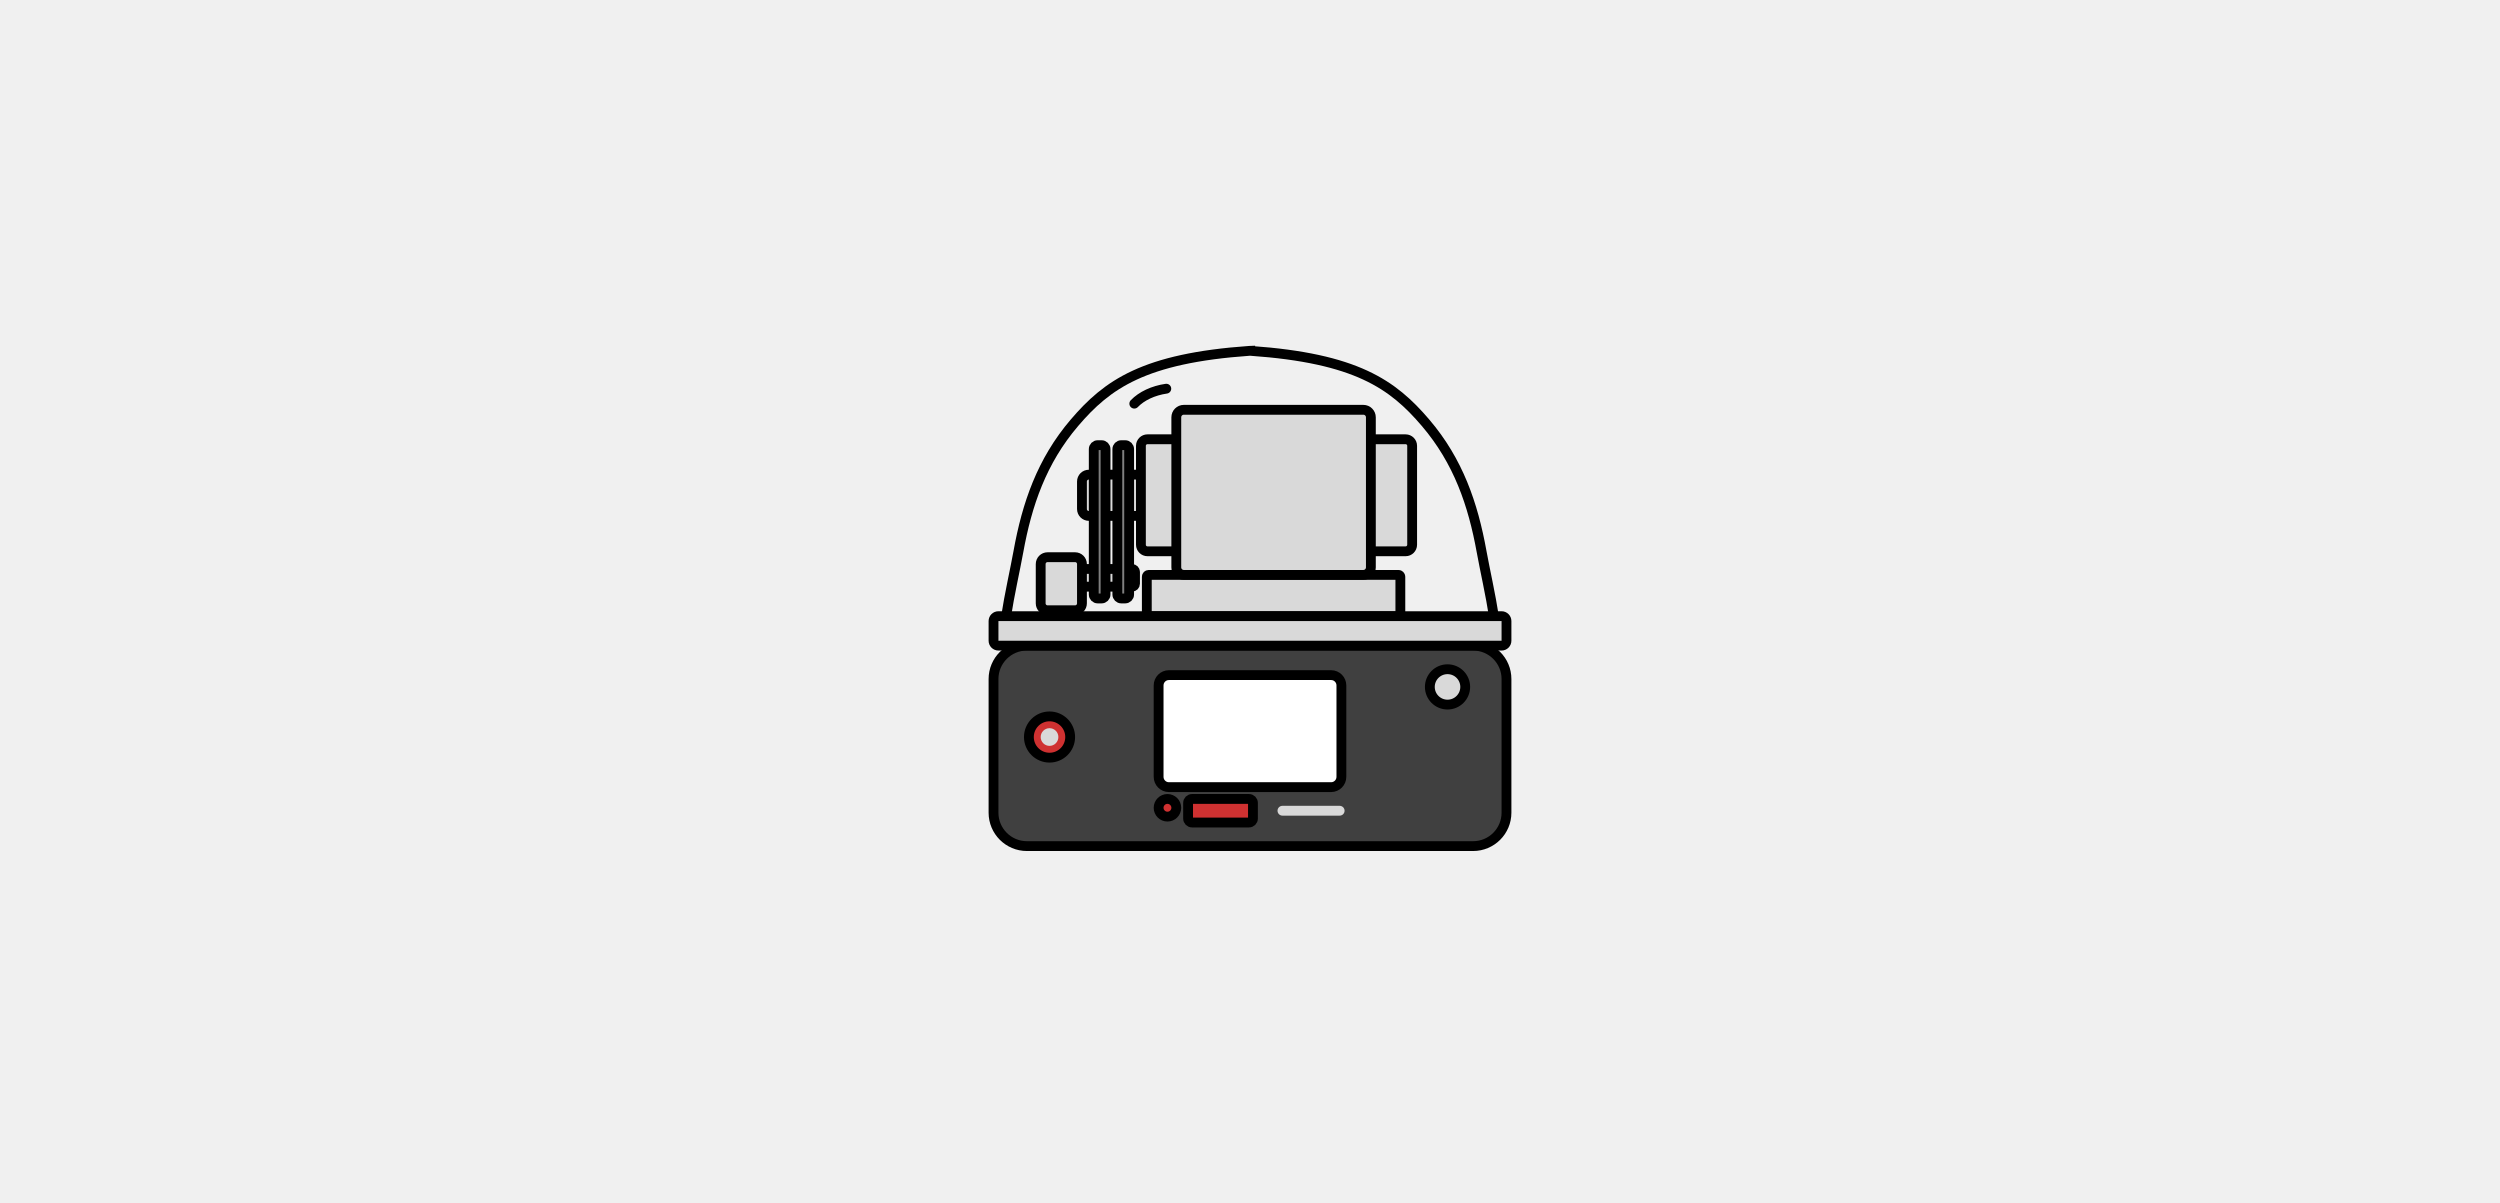
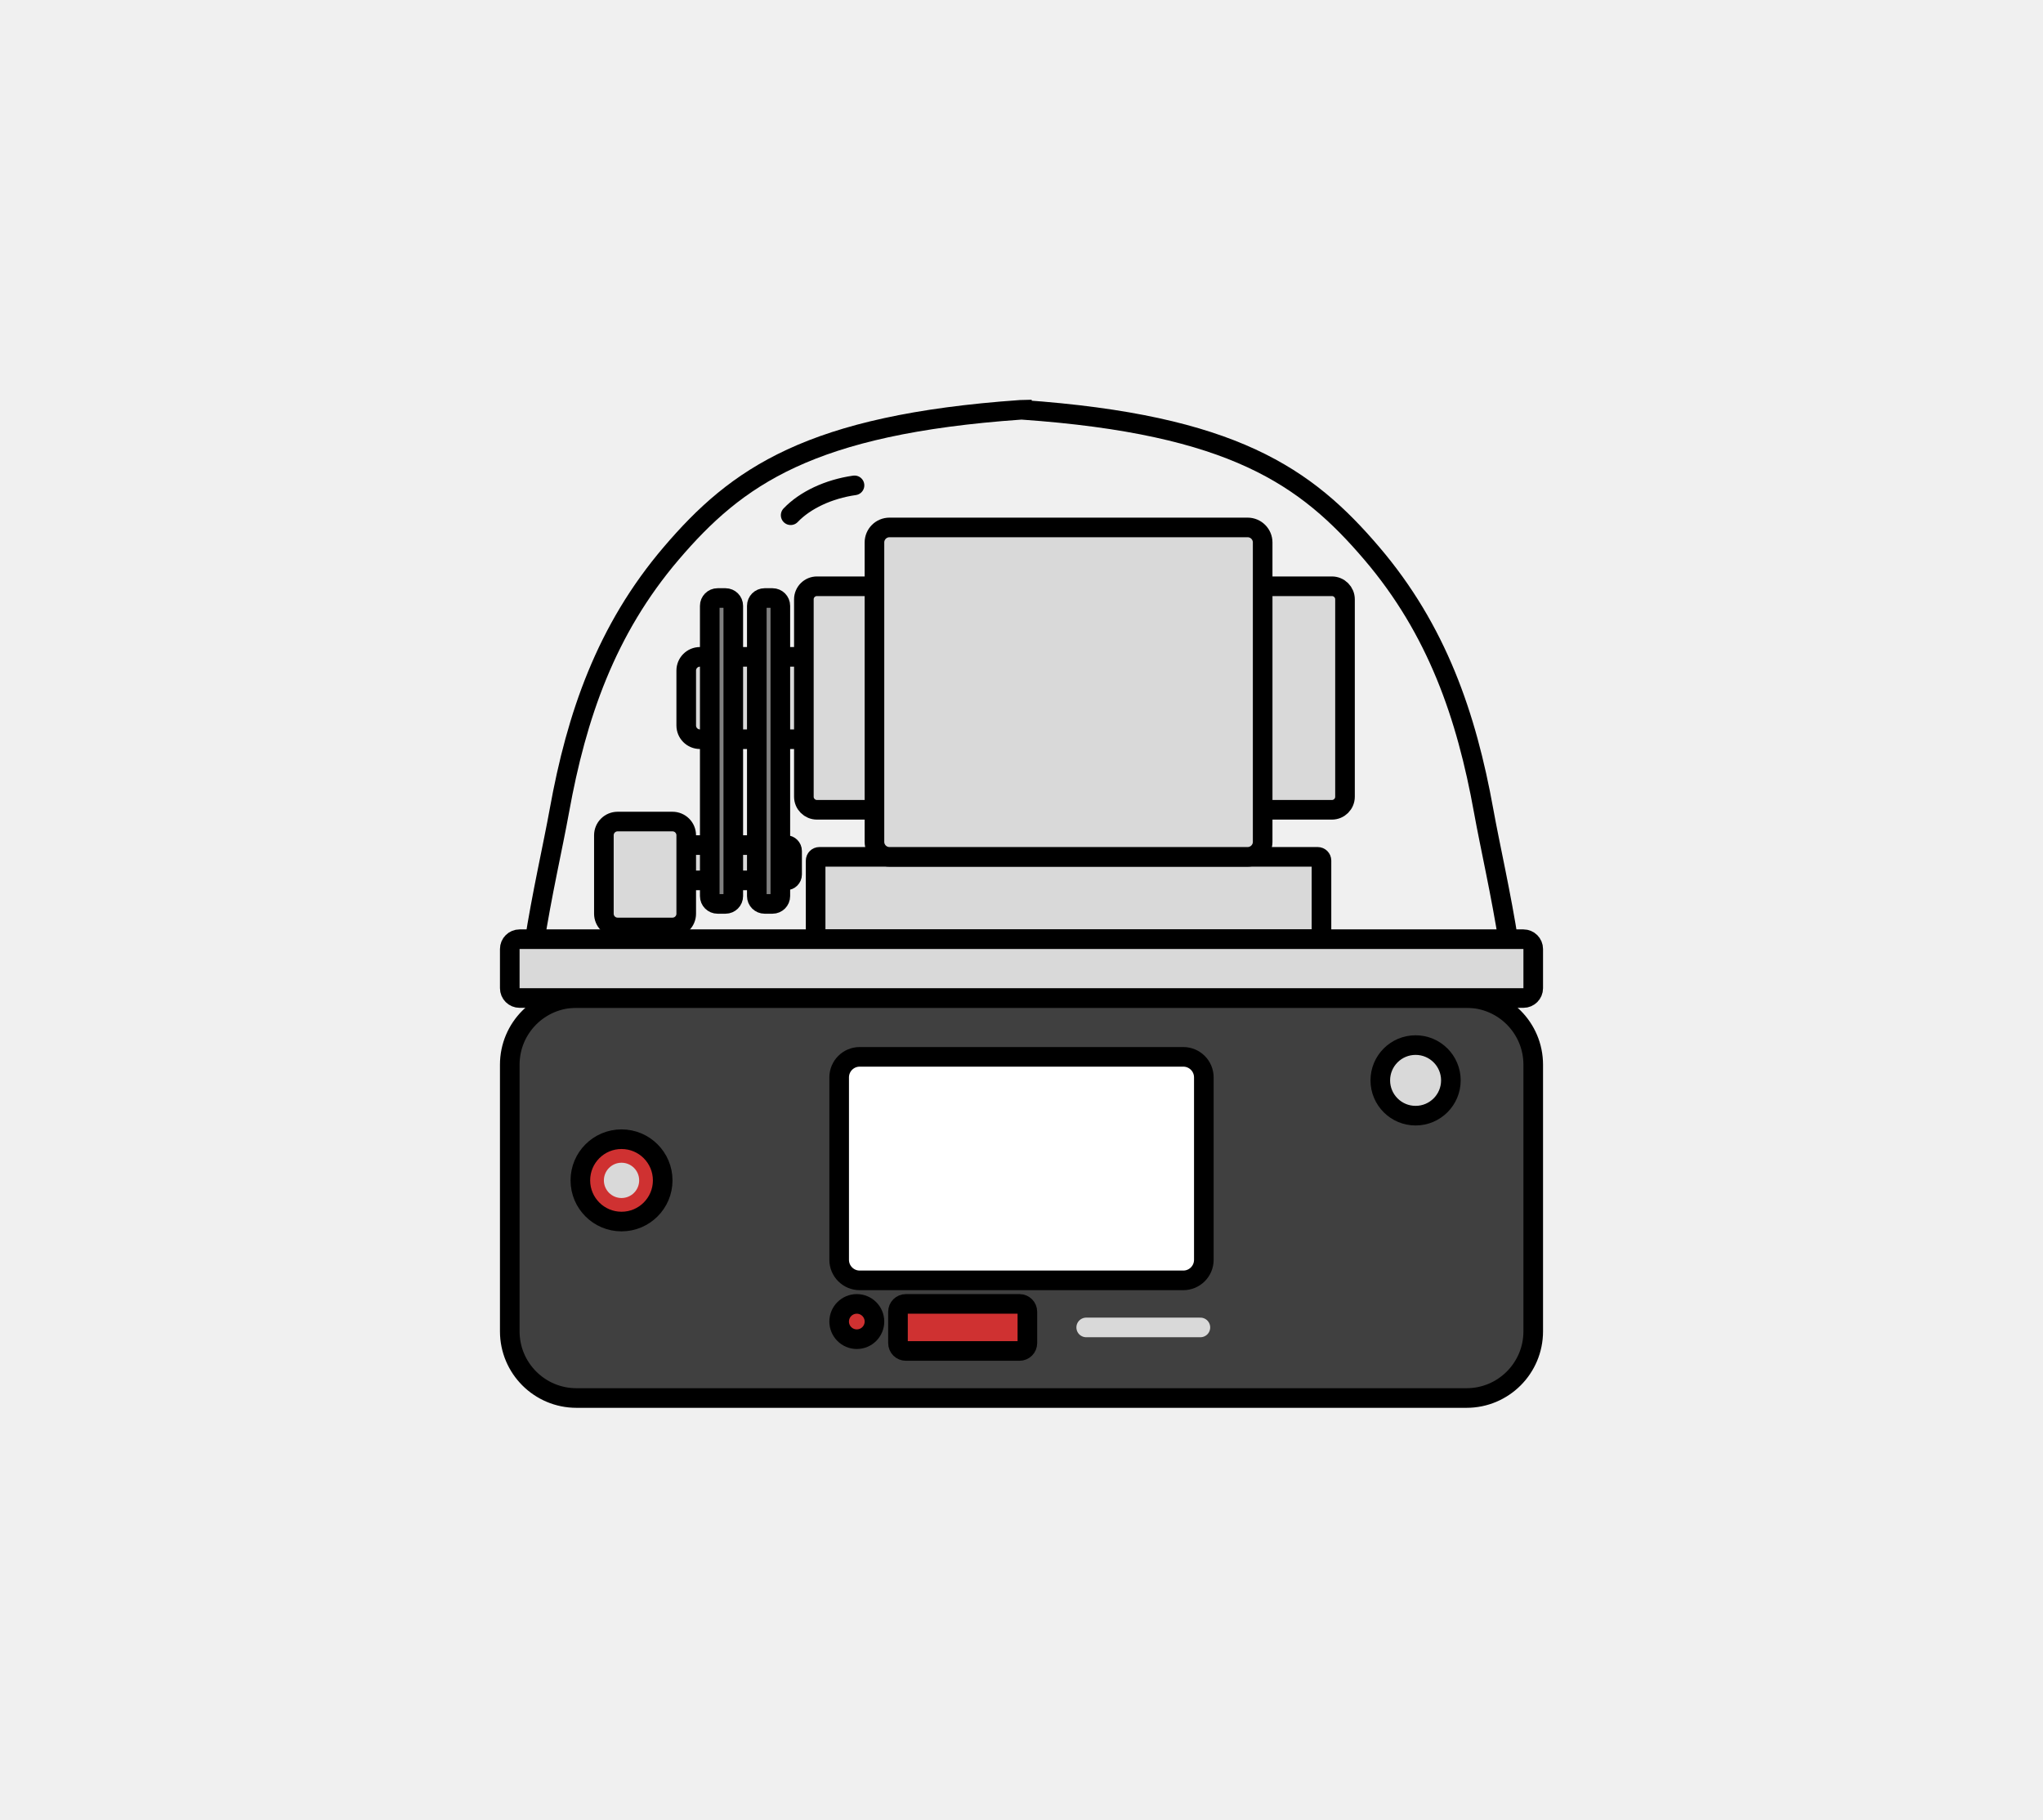
- <svg xmlns="http://www.w3.org/2000/svg" width="424.0px" height="204.0px" overflow="hidden" viewBox="-167.5 -58.5 424.0 204.0">
-   <rect id="bounding-box" x="-167.5" y="-58.5" width="424.0" height="204.0" fill="none" pointer-events="all" />
-   <g transform="translate(-181 -76)">
-     <path d="M205.877 85.961C207.112 84.669 209.105 83.737 211.305 83.422" stroke="#000000" stroke-width="1.667" stroke-linecap="round" stroke-linejoin="round" stroke-miterlimit="10" fill="none" fill-rule="evenodd" />
-     <path d="M208 115.319C208 115.143 208.143 115 208.319 115L250.681 115C250.857 115 251 115.143 251 115.319L251 121.681C251 121.857 250.857 122 250.681 122L208.319 122C208.143 122 208 121.857 208 121.681Z" stroke="#000000" stroke-width="1.667" stroke-miterlimit="8" fill="#D9D9D9" fill-rule="evenodd" />
-     <path d="M207.833 98C208.478 98 209 98.522 209 99.167L209 103.833C209 104.478 208.478 105 207.833 105L198.167 105C197.522 105 197 104.478 197 103.833L197 99.167C197 98.522 197.522 98 198.167 98Z" stroke="#000000" stroke-width="1.667" stroke-miterlimit="8" fill="#D9D9D9" fill-rule="evenodd" />
-     <path d="M205.5 114C205.776 114 206 114.224 206 114.5L206 116.5C206 116.776 205.776 117 205.5 117L193.5 117C193.224 117 193 116.776 193 116.5L193 114.5C193 114.224 193.224 114 193.5 114Z" stroke="#000000" stroke-width="1.667" stroke-miterlimit="8" fill="#D9D9D9" fill-rule="evenodd" />
-     <path d="M207 93.111C207 92.498 207.498 92 208.111 92L251.889 92C252.502 92 253 92.498 253 93.111L253 109.889C253 110.502 252.502 111 251.889 111L208.111 111C207.498 111 207 110.502 207 109.889Z" stroke="#000000" stroke-width="1.667" stroke-miterlimit="8" fill="#D9D9D9" fill-rule="evenodd" />
-     <path d="M190 113.167C190 112.522 190.522 112 191.167 112L195.833 112C196.478 112 197 112.522 197 113.167L197 119.833C197 120.478 196.478 121 195.833 121L191.167 121C190.522 121 190 120.478 190 119.833Z" stroke="#000000" stroke-width="1.667" stroke-miterlimit="8" fill="#D9D9D9" fill-rule="evenodd" />
-     <path d="M213 88.277C213 87.572 213.572 87 214.277 87L244.723 87C245.428 87 246 87.572 246 88.277L246 113.723C246 114.428 245.428 115 244.723 115L214.277 115C213.572 115 213 114.428 213 113.723Z" stroke="#000000" stroke-width="1.667" stroke-miterlimit="8" fill="#D9D9D9" fill-rule="evenodd" />
-     <path d="M199 93.663C199 93.297 199.297 93 199.663 93L200.337 93C200.703 93 201 93.297 201 93.663L201 118.337C201 118.703 200.703 119 200.337 119L199.663 119C199.297 119 199 118.703 199 118.337Z" stroke="#000000" stroke-width="1.667" stroke-miterlimit="8" fill="#7F7F7F" fill-rule="evenodd" />
-     <path d="M203 93.663C203 93.297 203.297 93 203.663 93L204.337 93C204.703 93 205 93.297 205 93.663L205 118.337C205 118.703 204.703 119 204.337 119L203.663 119C203.297 119 203 118.703 203 118.337Z" stroke="#000000" stroke-width="1.667" stroke-miterlimit="8" fill="#7F7F7F" fill-rule="evenodd" />
-     <path d="M41.432 45.998 41.5 45.999 41.533 46 41.533 45.999 41.568 45.998C59.5 44.742 65.716 40.312 71.273 33.8 76.831 27.289 79.328 19.974 80.782 11.927 81.327 8.91 82.287 4.751 82.924 0.616L83 0 41.533 0 41.467 0 0 0 0.076 0.616C0.713 4.751 1.673 8.91 2.218 11.927 3.673 19.974 6.169 27.289 11.727 33.8 17.285 40.312 23.5 44.742 41.432 45.998Z" stroke="#000000" stroke-width="1.667" stroke-miterlimit="8" fill="none" fill-rule="evenodd" transform="matrix(1 0 0 -1 184 123)" />
-     <path d="M182 132.667C182 129.537 184.537 127 187.667 127L263.333 127C266.463 127 269 129.537 269 132.667L269 155.333C269 158.463 266.463 161 263.333 161L187.667 161C184.537 161 182 158.463 182 155.333Z" stroke="#000000" stroke-width="1.667" stroke-linecap="round" stroke-linejoin="round" stroke-miterlimit="10" fill="#404040" fill-rule="evenodd" />
-     <path d="M188 142.5C188 140.567 189.567 139 191.5 139 193.433 139 195 140.567 195 142.5 195 144.433 193.433 146 191.5 146 189.567 146 188 144.433 188 142.5Z" stroke="#000000" stroke-width="1.667" stroke-miterlimit="8" fill="#CF3131" fill-rule="evenodd" />
-     <path d="M190 142.5C190 141.672 190.672 141 191.5 141 192.328 141 193 141.672 193 142.5 193 143.328 192.328 144 191.5 144 190.672 144 190 143.328 190 142.5Z" fill="#D9D9D9" fill-rule="evenodd" />
-     <path d="M210 133.747C210 132.782 210.782 132 211.747 132L239.253 132C240.218 132 241 132.782 241 133.747L241 149.253C241 150.218 240.218 151 239.253 151L211.747 151C210.782 151 210 150.218 210 149.253Z" stroke="#000000" stroke-width="1.667" stroke-miterlimit="8" fill="#FFFFFF" fill-rule="evenodd" />
-     <path d="M231 155 240.707 155" stroke="#D9D9D9" stroke-width="1.667" stroke-linecap="round" stroke-linejoin="round" stroke-miterlimit="10" fill="none" fill-rule="evenodd" />
-     <path d="M256 134C256 132.343 257.343 131 259 131 260.657 131 262 132.343 262 134 262 135.657 260.657 137 259 137 257.343 137 256 135.657 256 134Z" stroke="#000000" stroke-width="1.667" stroke-miterlimit="8" fill="#D9D9D9" fill-rule="evenodd" />
-     <path d="M215 153.667C215 153.298 215.298 153 215.667 153L225.333 153C225.702 153 226 153.298 226 153.667L226 156.333C226 156.702 225.702 157 225.333 157L215.667 157C215.298 157 215 156.702 215 156.333Z" stroke="#000000" stroke-width="1.667" stroke-miterlimit="8" fill="#CF3131" fill-rule="evenodd" />
-     <path d="M210 154.5C210 153.672 210.672 153 211.5 153 212.328 153 213 153.672 213 154.5 213 155.328 212.328 156 211.5 156 210.672 156 210 155.328 210 154.5Z" stroke="#000000" stroke-width="1.667" stroke-miterlimit="8" fill="#CF3131" fill-rule="evenodd" />
-     <path d="M182 122.833C182 122.373 182.373 122 182.833 122L268.167 122C268.627 122 269 122.373 269 122.833L269 126.167C269 126.627 268.627 127 268.167 127L182.833 127C182.373 127 182 126.627 182 126.167Z" stroke="#000000" stroke-width="1.667" stroke-miterlimit="8" fill="#D9D9D9" fill-rule="evenodd" />
+ <svg xmlns="http://www.w3.org/2000/svg" width="130.25px" height="116px" overflow="hidden" viewBox="-31.75 -25.375 130.25 116">
+   <rect id="bounding-box" x="-31.75" y="-25.375" width="130.25" height="116" fill="none" pointer-events="all" />
+   <g id="svg_scaling_group" transform="scale(0.7499985)">
+     <g transform="translate(-181 -76)">
+       <path d="M205.877 85.961C207.112 84.669 209.105 83.737 211.305 83.422" stroke="#000000" stroke-width="1.667" stroke-linecap="round" stroke-linejoin="round" stroke-miterlimit="10" fill="none" fill-rule="evenodd" />
+       <path d="M208 115.319C208 115.143 208.143 115 208.319 115L250.681 115C250.857 115 251 115.143 251 115.319L251 121.681C251 121.857 250.857 122 250.681 122L208.319 122C208.143 122 208 121.857 208 121.681Z" stroke="#000000" stroke-width="1.667" stroke-miterlimit="8" fill="#D9D9D9" fill-rule="evenodd" />
+       <path d="M207.833 98C208.478 98 209 98.522 209 99.167L209 103.833C209 104.478 208.478 105 207.833 105L198.167 105C197.522 105 197 104.478 197 103.833L197 99.167C197 98.522 197.522 98 198.167 98Z" stroke="#000000" stroke-width="1.667" stroke-miterlimit="8" fill="#D9D9D9" fill-rule="evenodd" />
+       <path d="M205.5 114C205.776 114 206 114.224 206 114.5L206 116.5C206 116.776 205.776 117 205.5 117L193.5 117C193.224 117 193 116.776 193 116.5L193 114.5C193 114.224 193.224 114 193.5 114Z" stroke="#000000" stroke-width="1.667" stroke-miterlimit="8" fill="#D9D9D9" fill-rule="evenodd" />
+       <path d="M207 93.111C207 92.498 207.498 92 208.111 92L251.889 92C252.502 92 253 92.498 253 93.111L253 109.889C253 110.502 252.502 111 251.889 111L208.111 111C207.498 111 207 110.502 207 109.889Z" stroke="#000000" stroke-width="1.667" stroke-miterlimit="8" fill="#D9D9D9" fill-rule="evenodd" />
+       <path d="M190 113.167C190 112.522 190.522 112 191.167 112L195.833 112C196.478 112 197 112.522 197 113.167L197 119.833C197 120.478 196.478 121 195.833 121L191.167 121C190.522 121 190 120.478 190 119.833Z" stroke="#000000" stroke-width="1.667" stroke-miterlimit="8" fill="#D9D9D9" fill-rule="evenodd" />
+       <path d="M213 88.277C213 87.572 213.572 87 214.277 87L244.723 87C245.428 87 246 87.572 246 88.277L246 113.723C246 114.428 245.428 115 244.723 115L214.277 115C213.572 115 213 114.428 213 113.723Z" stroke="#000000" stroke-width="1.667" stroke-miterlimit="8" fill="#D9D9D9" fill-rule="evenodd" />
+       <path d="M199 93.663C199 93.297 199.297 93 199.663 93L200.337 93C200.703 93 201 93.297 201 93.663L201 118.337C201 118.703 200.703 119 200.337 119L199.663 119C199.297 119 199 118.703 199 118.337Z" stroke="#000000" stroke-width="1.667" stroke-miterlimit="8" fill="#7F7F7F" fill-rule="evenodd" />
+       <path d="M203 93.663C203 93.297 203.297 93 203.663 93L204.337 93C204.703 93 205 93.297 205 93.663L205 118.337C205 118.703 204.703 119 204.337 119L203.663 119C203.297 119 203 118.703 203 118.337Z" stroke="#000000" stroke-width="1.667" stroke-miterlimit="8" fill="#7F7F7F" fill-rule="evenodd" />
+       <path d="M41.432 45.998 41.5 45.999 41.533 46 41.533 45.999 41.568 45.998C59.5 44.742 65.716 40.312 71.273 33.8 76.831 27.289 79.328 19.974 80.782 11.927 81.327 8.91 82.287 4.751 82.924 0.616L83 0 41.533 0 41.467 0 0 0 0.076 0.616C0.713 4.751 1.673 8.91 2.218 11.927 3.673 19.974 6.169 27.289 11.727 33.8 17.285 40.312 23.5 44.742 41.432 45.998Z" stroke="#000000" stroke-width="1.667" stroke-miterlimit="8" fill="none" fill-rule="evenodd" transform="matrix(1 0 0 -1 184 123)" />
+       <path d="M182 132.667C182 129.537 184.537 127 187.667 127L263.333 127C266.463 127 269 129.537 269 132.667L269 155.333C269 158.463 266.463 161 263.333 161L187.667 161C184.537 161 182 158.463 182 155.333Z" stroke="#000000" stroke-width="1.667" stroke-linecap="round" stroke-linejoin="round" stroke-miterlimit="10" fill="#404040" fill-rule="evenodd" />
+       <path d="M188 142.5C188 140.567 189.567 139 191.5 139 193.433 139 195 140.567 195 142.5 195 144.433 193.433 146 191.5 146 189.567 146 188 144.433 188 142.5Z" stroke="#000000" stroke-width="1.667" stroke-miterlimit="8" fill="#CF3131" fill-rule="evenodd" />
+       <path d="M190 142.5C190 141.672 190.672 141 191.5 141 192.328 141 193 141.672 193 142.5 193 143.328 192.328 144 191.5 144 190.672 144 190 143.328 190 142.5Z" fill="#D9D9D9" fill-rule="evenodd" />
+       <path d="M210 133.747C210 132.782 210.782 132 211.747 132L239.253 132C240.218 132 241 132.782 241 133.747L241 149.253C241 150.218 240.218 151 239.253 151L211.747 151C210.782 151 210 150.218 210 149.253Z" stroke="#000000" stroke-width="1.667" stroke-miterlimit="8" fill="#FFFFFF" fill-rule="evenodd" />
+       <path d="M231 155 240.707 155" stroke="#D9D9D9" stroke-width="1.667" stroke-linecap="round" stroke-linejoin="round" stroke-miterlimit="10" fill="none" fill-rule="evenodd" />
+       <path d="M256 134C256 132.343 257.343 131 259 131 260.657 131 262 132.343 262 134 262 135.657 260.657 137 259 137 257.343 137 256 135.657 256 134Z" stroke="#000000" stroke-width="1.667" stroke-miterlimit="8" fill="#D9D9D9" fill-rule="evenodd" />
+       <path d="M215 153.667C215 153.298 215.298 153 215.667 153L225.333 153C225.702 153 226 153.298 226 153.667L226 156.333C226 156.702 225.702 157 225.333 157L215.667 157C215.298 157 215 156.702 215 156.333Z" stroke="#000000" stroke-width="1.667" stroke-miterlimit="8" fill="#CF3131" fill-rule="evenodd" />
+       <path d="M210 154.5C210 153.672 210.672 153 211.5 153 212.328 153 213 153.672 213 154.5 213 155.328 212.328 156 211.5 156 210.672 156 210 155.328 210 154.5Z" stroke="#000000" stroke-width="1.667" stroke-miterlimit="8" fill="#CF3131" fill-rule="evenodd" />
+       <path d="M182 122.833C182 122.373 182.373 122 182.833 122L268.167 122C268.627 122 269 122.373 269 122.833L269 126.167C269 126.627 268.627 127 268.167 127L182.833 127C182.373 127 182 126.627 182 126.167Z" stroke="#000000" stroke-width="1.667" stroke-miterlimit="8" fill="#D9D9D9" fill-rule="evenodd" />
+     </g>
  </g>
</svg>
